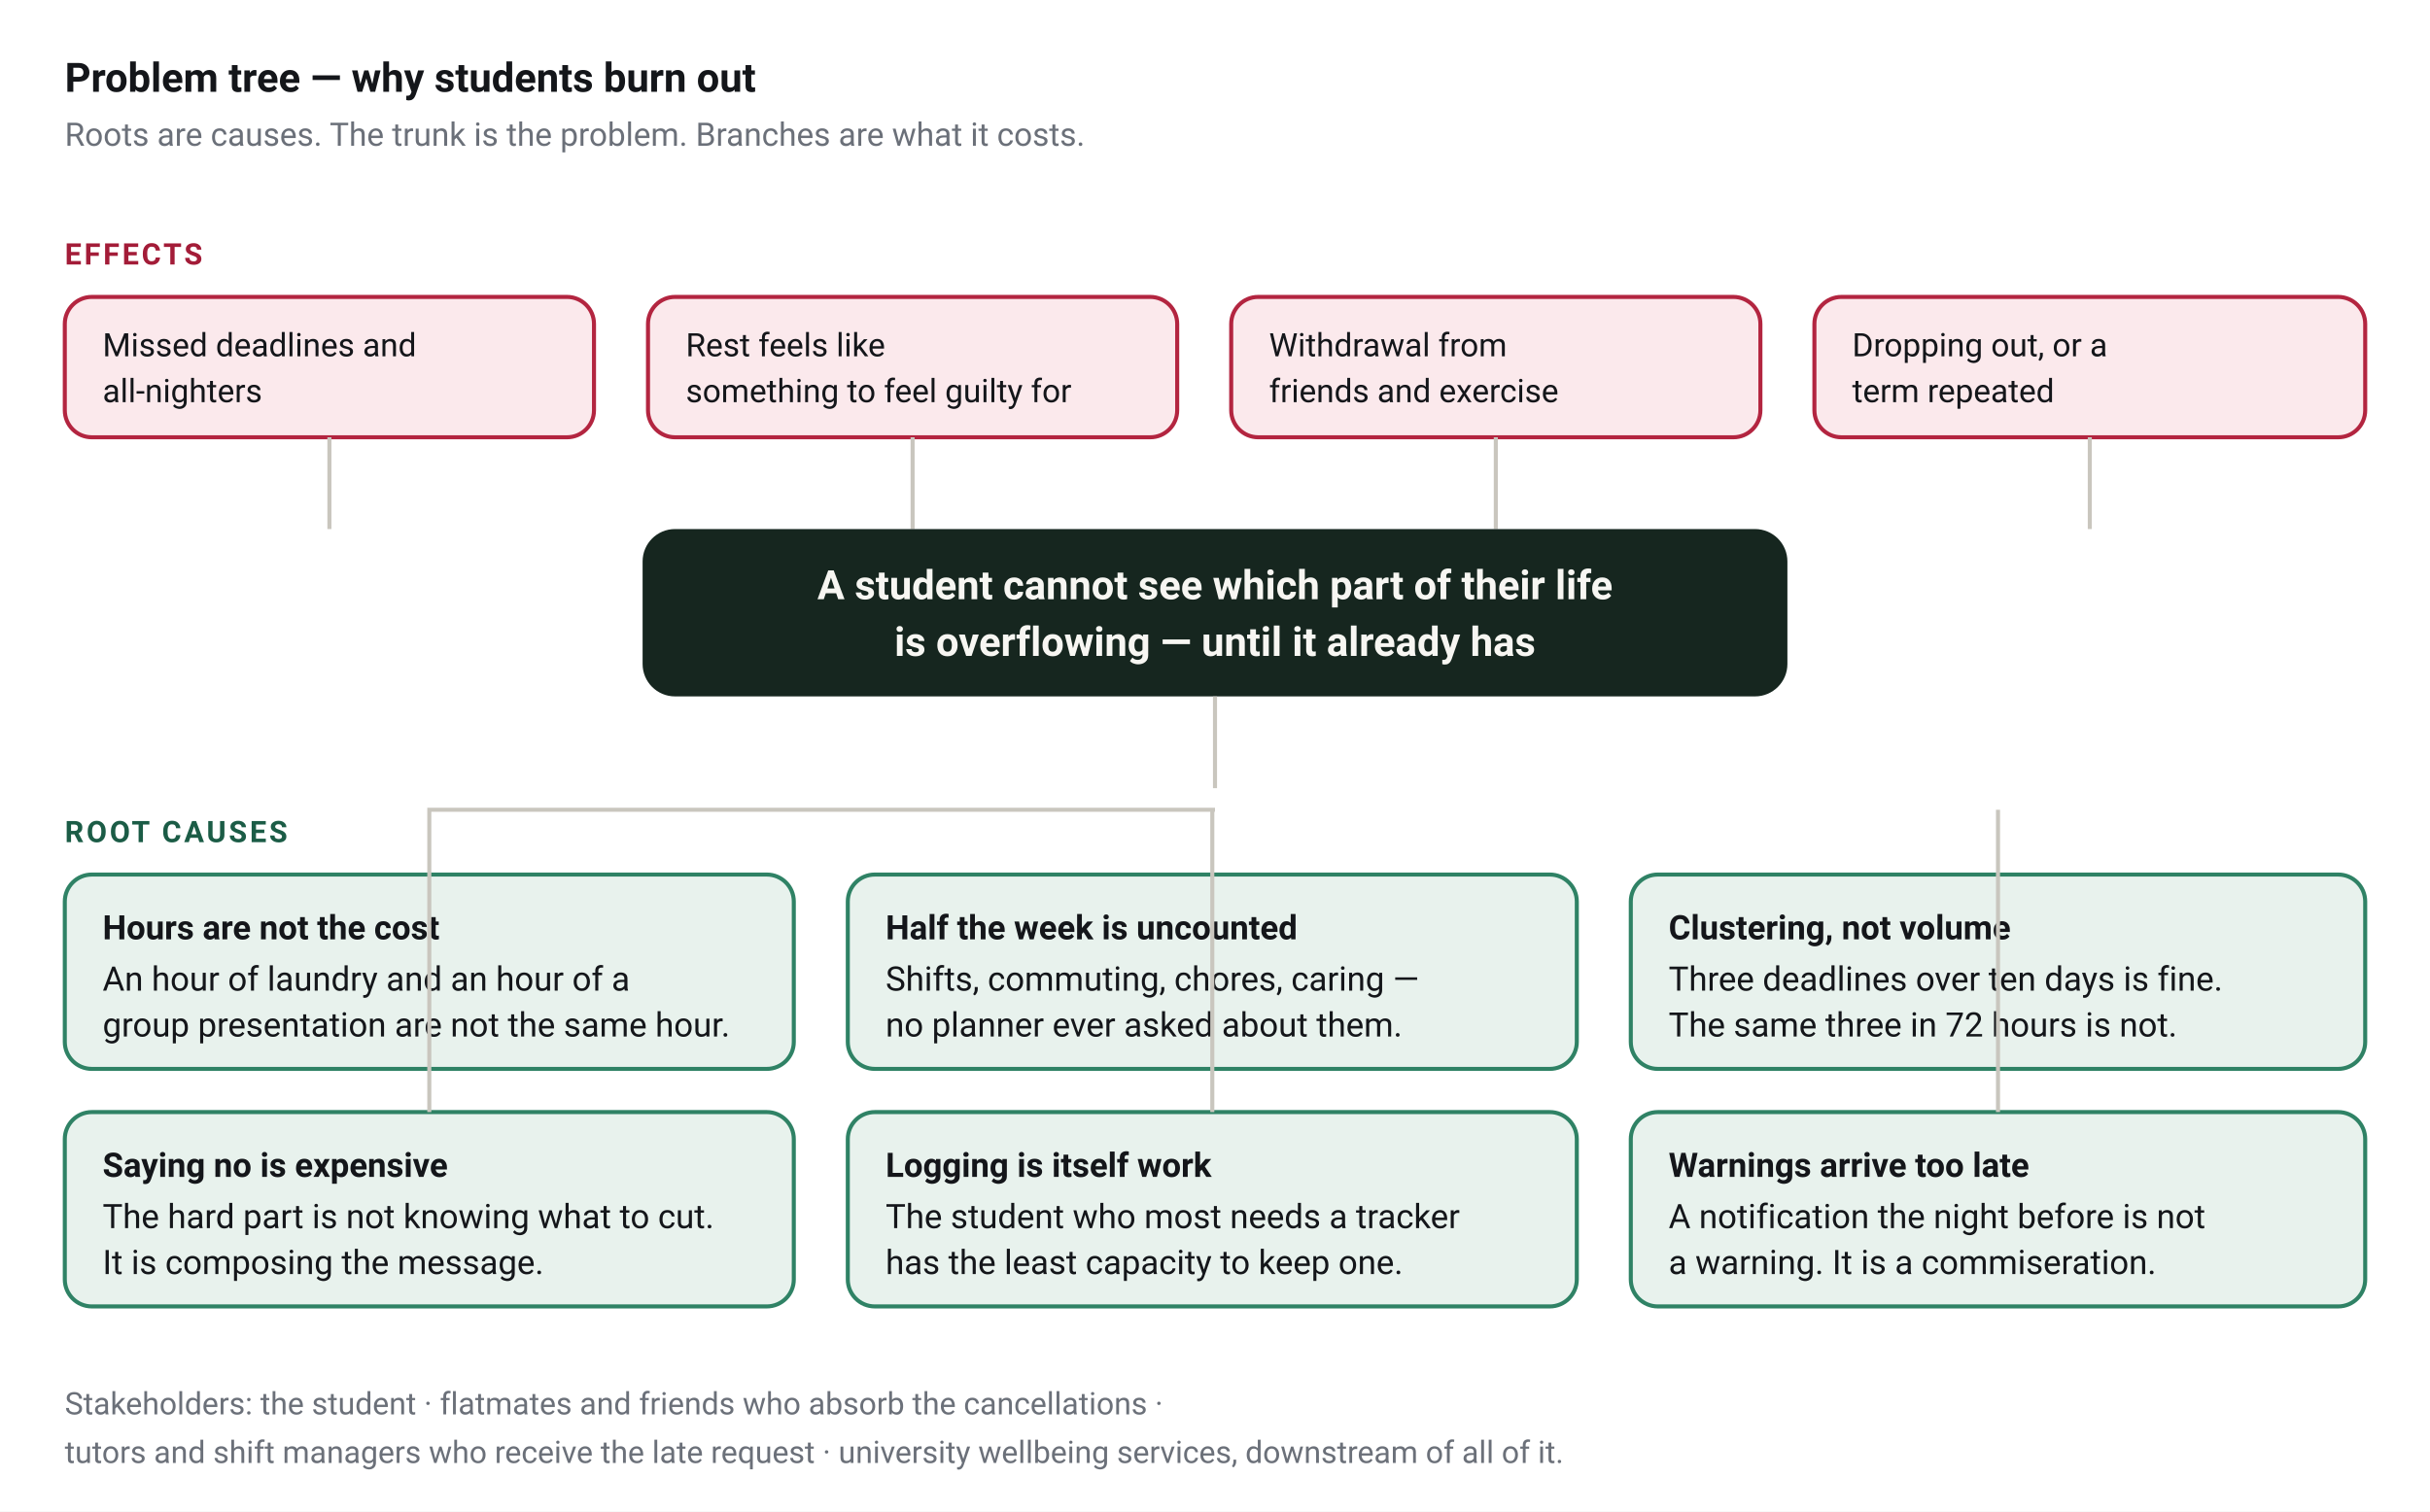
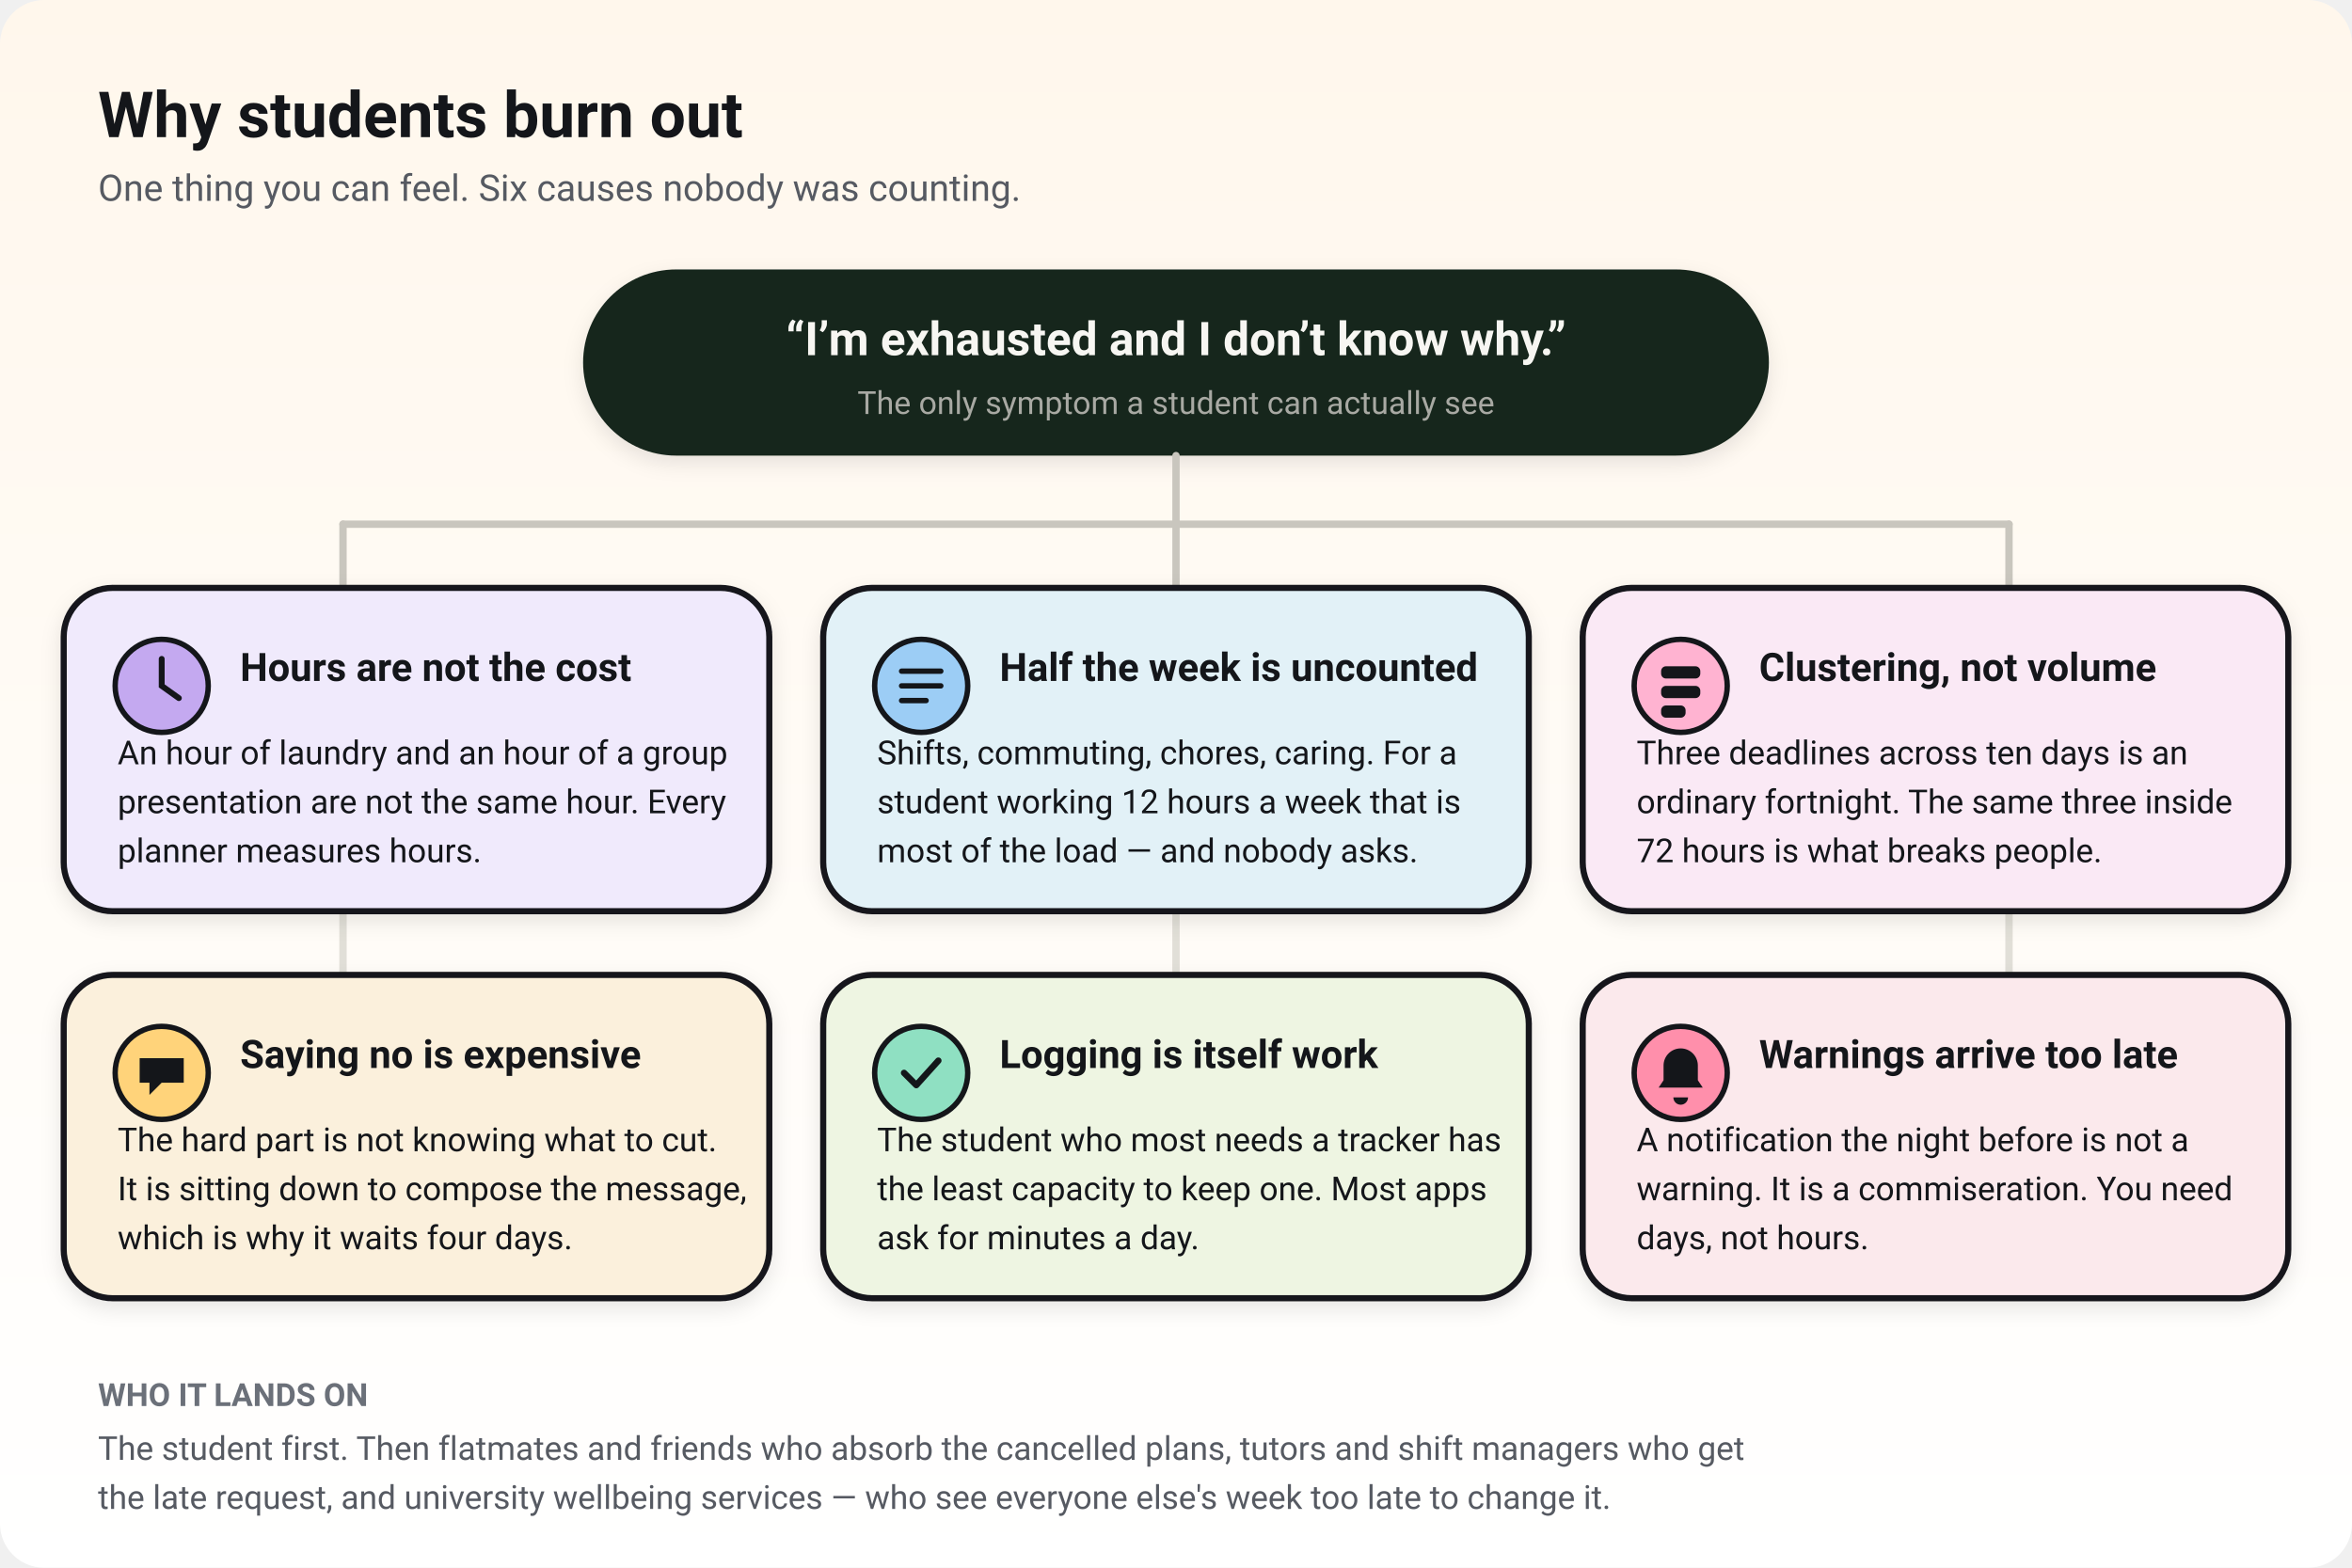
- <svg xmlns="http://www.w3.org/2000/svg" viewBox="0 0 900 560" width="900" height="560" font-family="-apple-system, Segoe UI, Roboto, sans-serif">
-   <rect width="900" height="560" fill="#FFFFFF" />
-   <text x="24" y="34" font-size="15" font-weight="700" fill="#14161A">Problem tree — why students burn out</text>
-   <text x="24" y="54" font-size="12" fill="#6B7079">Roots are causes. The trunk is the problem. Branches are what it costs.</text>
-   <text x="24" y="98" font-size="11" font-weight="700" fill="#A31C38" letter-spacing="1">EFFECTS</text>
-   <g fill="#FBE9EC" stroke="#B32540" stroke-width="1.5">
-     <rect x="24" y="110" width="196" height="52" rx="10" />
-     <rect x="240" y="110" width="196" height="52" rx="10" />
-     <rect x="456" y="110" width="196" height="52" rx="10" />
-     <rect x="672" y="110" width="204" height="52" rx="10" />
+ <svg xmlns="http://www.w3.org/2000/svg" viewBox="0 0 960 640" width="960" height="640" font-family="-apple-system, Segoe UI, Roboto, Helvetica, sans-serif">
+   <defs>
+     <linearGradient id="sky" x1="0" y1="0" x2="0" y2="1">
+       <stop offset="0" stop-color="#FFF7EC" />
+       <stop offset="1" stop-color="#FFFFFF" />
+     </linearGradient>
+     <filter id="soft" x="-20%" y="-20%" width="140%" height="140%">
+       <feDropShadow dx="0" dy="3" stdDeviation="4" flood-color="#14161A" flood-opacity="0.10" />
+     </filter>
+   </defs>
+   <rect width="960" height="640" fill="url(#sky)" rx="18" />
+   <text x="40" y="56" font-size="26" font-weight="700" fill="#14161A">Why students burn out</text>
+   <text x="40" y="82" font-size="15" fill="#565A62">One thing you can feel. Six causes nobody was counting.</text>
+   <g filter="url(#soft)">
+     <rect x="238" y="110" width="484" height="76" rx="38" fill="#16261F" />
  </g>
-   <g font-size="12" fill="#14161A">
-     <text x="38" y="132">Missed deadlines and</text>
-     <text x="38" y="149">all-nighters</text>
-     <text x="254" y="132">Rest feels like</text>
-     <text x="254" y="149">something to feel guilty for</text>
-     <text x="470" y="132">Withdrawal from</text>
-     <text x="470" y="149">friends and exercise</text>
-     <text x="686" y="132">Dropping out, or a</text>
-     <text x="686" y="149">term repeated</text>
+   <text x="480" y="145" font-size="19" font-weight="700" fill="#F7F6F2" text-anchor="middle">“I’m exhausted and I don’t know why.”</text>
+   <text x="480" y="169" font-size="13" fill="#A8A9A3" text-anchor="middle">The only symptom a student can actually see</text>
+   <path d="M480 186 V214" stroke="#C9C6BE" stroke-width="3" stroke-linecap="round" />
+   <path d="M140 214 H820" stroke="#C9C6BE" stroke-width="3" stroke-linecap="round" />
+   <path d="M140 214 V240 M480 214 V240 M820 214 V240" stroke="#C9C6BE" stroke-width="3" stroke-linecap="round" />
+   <path d="M140 372 V398 M480 372 V398 M820 372 V398" stroke="#C9C6BE" stroke-width="3" stroke-linecap="round" opacity="0.55" />
+   <g filter="url(#soft)">
+     <rect x="26" y="240" width="288" height="132" rx="20" fill="#F0EAFC" stroke="#14161A" stroke-width="2.5" />
+     <rect x="336" y="240" width="288" height="132" rx="20" fill="#E2F1F7" stroke="#14161A" stroke-width="2.5" />
+     <rect x="646" y="240" width="288" height="132" rx="20" fill="#FAE9F5" stroke="#14161A" stroke-width="2.5" />
  </g>
-   <path d="M122 162 V196 M338 162 V196 M554 162 V196 M774 162 V196" stroke="#C9C6BE" stroke-width="1.5" />
-   <rect x="238" y="196" width="424" height="62" rx="12" fill="#16261F" />
-   <text x="450" y="222" font-size="15" font-weight="700" fill="#F7F6F2" text-anchor="middle">A student cannot see which part of their life</text>
-   <text x="450" y="243" font-size="15" font-weight="700" fill="#F7F6F2" text-anchor="middle">is overflowing — until it already has</text>
-   <path d="M450 258 V292" stroke="#C9C6BE" stroke-width="1.5" />
-   <text x="24" y="312" font-size="11" font-weight="700" fill="#1B5C46" letter-spacing="1">ROOT CAUSES</text>
-   <g fill="#E8F2ED" stroke="#2F8265" stroke-width="1.5">
-     <rect x="24" y="324" width="270" height="72" rx="10" />
-     <rect x="314" y="324" width="270" height="72" rx="10" />
-     <rect x="604" y="324" width="272" height="72" rx="10" />
-     <rect x="24" y="412" width="270" height="72" rx="10" />
-     <rect x="314" y="412" width="270" height="72" rx="10" />
-     <rect x="604" y="412" width="272" height="72" rx="10" />
+   <circle cx="66" cy="280" r="19" fill="#C4A9F0" stroke="#14161A" stroke-width="2.2" />
+   <path d="M66 269 v11 l7 5" stroke="#14161A" stroke-width="2.4" fill="none" stroke-linecap="round" />
+   <text x="98" y="278" font-size="16" font-weight="700" fill="#14161A">Hours are not the cost</text>
+   <text x="48" y="312" font-size="13.5" fill="#14161A">An hour of laundry and an hour of a group</text>
+   <text x="48" y="332" font-size="13.5" fill="#14161A">presentation are not the same hour. Every</text>
+   <text x="48" y="352" font-size="13.5" fill="#14161A">planner measures hours.</text>
+   <circle cx="376" cy="280" r="19" fill="#9CCDF5" stroke="#14161A" stroke-width="2.2" />
+   <path d="M368 274h16M368 280h16M368 286h10" stroke="#14161A" stroke-width="2.2" stroke-linecap="round" />
+   <text x="408" y="278" font-size="16" font-weight="700" fill="#14161A">Half the week is uncounted</text>
+   <text x="358" y="312" font-size="13.5" fill="#14161A">Shifts, commuting, chores, caring. For a</text>
+   <text x="358" y="332" font-size="13.5" fill="#14161A">student working 12 hours a week that is</text>
+   <text x="358" y="352" font-size="13.5" fill="#14161A">most of the load — and nobody asks.</text>
+   <circle cx="686" cy="280" r="19" fill="#FFB3D1" stroke="#14161A" stroke-width="2.2" />
+   <rect x="678" y="272" width="16" height="5" rx="2" fill="#14161A" />
+   <rect x="678" y="280" width="16" height="5" rx="2" fill="#14161A" />
+   <rect x="678" y="288" width="10" height="5" rx="2" fill="#14161A" />
+   <text x="718" y="278" font-size="16" font-weight="700" fill="#14161A">Clustering, not volume</text>
+   <text x="668" y="312" font-size="13.5" fill="#14161A">Three deadlines across ten days is an</text>
+   <text x="668" y="332" font-size="13.5" fill="#14161A">ordinary fortnight. The same three inside</text>
+   <text x="668" y="352" font-size="13.5" fill="#14161A">72 hours is what breaks people.</text>
+   <g filter="url(#soft)">
+     <rect x="26" y="398" width="288" height="132" rx="20" fill="#FBF0DC" stroke="#14161A" stroke-width="2.5" />
+     <rect x="336" y="398" width="288" height="132" rx="20" fill="#EEF5E2" stroke="#14161A" stroke-width="2.5" />
+     <rect x="646" y="398" width="288" height="132" rx="20" fill="#FBE9EC" stroke="#14161A" stroke-width="2.5" />
  </g>
-   <g font-size="12.5" fill="#14161A">
-     <text x="38" y="348" font-weight="700">Hours are not the cost</text>
-     <text x="38" y="367">An hour of laundry and an hour of a</text>
-     <text x="38" y="384">group presentation are not the same hour.</text>
-     <text x="328" y="348" font-weight="700">Half the week is uncounted</text>
-     <text x="328" y="367">Shifts, commuting, chores, caring —</text>
-     <text x="328" y="384">no planner ever asked about them.</text>
-     <text x="618" y="348" font-weight="700">Clustering, not volume</text>
-     <text x="618" y="367">Three deadlines over ten days is fine.</text>
-     <text x="618" y="384">The same three in 72 hours is not.</text>
-     <text x="38" y="436" font-weight="700">Saying no is expensive</text>
-     <text x="38" y="455">The hard part is not knowing what to cut.</text>
-     <text x="38" y="472">It is composing the message.</text>
-     <text x="328" y="436" font-weight="700">Logging is itself work</text>
-     <text x="328" y="455">The student who most needs a tracker</text>
-     <text x="328" y="472">has the least capacity to keep one.</text>
-     <text x="618" y="436" font-weight="700">Warnings arrive too late</text>
-     <text x="618" y="455">A notification the night before is not</text>
-     <text x="618" y="472">a warning. It is a commiseration.</text>
-   </g>
-   <path d="M159 324 V300 H450 M449 324 V300 M740 324 V300 M159 412 V300 M449 412 V300 M740 412 V300" stroke="#C9C6BE" stroke-width="1.5" fill="none" />
-   <text x="24" y="524" font-size="11.5" fill="#6B7079">Stakeholders: the student · flatmates and friends who absorb the cancellations ·</text>
-   <text x="24" y="542" font-size="11.5" fill="#6B7079">tutors and shift managers who receive the late request · university wellbeing services, downstream of all of it.</text>
+   <circle cx="66" cy="438" r="19" fill="#FFD37A" stroke="#14161A" stroke-width="2.2" />
+   <path d="M57 432h18v10h-9l-5 5v-5h-4z" fill="#14161A" />
+   <text x="98" y="436" font-size="16" font-weight="700" fill="#14161A">Saying no is expensive</text>
+   <text x="48" y="470" font-size="13.5" fill="#14161A">The hard part is not knowing what to cut.</text>
+   <text x="48" y="490" font-size="13.5" fill="#14161A">It is sitting down to compose the message,</text>
+   <text x="48" y="510" font-size="13.5" fill="#14161A">which is why it waits four days.</text>
+   <circle cx="376" cy="438" r="19" fill="#8FE0C2" stroke="#14161A" stroke-width="2.2" />
+   <path d="M369 438l5 5 9-10" stroke="#14161A" stroke-width="2.6" fill="none" stroke-linecap="round" stroke-linejoin="round" />
+   <text x="408" y="436" font-size="16" font-weight="700" fill="#14161A">Logging is itself work</text>
+   <text x="358" y="470" font-size="13.5" fill="#14161A">The student who most needs a tracker has</text>
+   <text x="358" y="490" font-size="13.5" fill="#14161A">the least capacity to keep one. Most apps</text>
+   <text x="358" y="510" font-size="13.5" fill="#14161A">ask for minutes a day.</text>
+   <circle cx="686" cy="438" r="19" fill="#FF8FAB" stroke="#14161A" stroke-width="2.2" />
+   <path d="M686 428a7 7 0 0 0-7 7v6l-2 3h18l-2-3v-6a7 7 0 0 0-7-7zM683 448a3 3 0 0 0 6 0" fill="#14161A" />
+   <text x="718" y="436" font-size="16" font-weight="700" fill="#14161A">Warnings arrive too late</text>
+   <text x="668" y="470" font-size="13.5" fill="#14161A">A notification the night before is not a</text>
+   <text x="668" y="490" font-size="13.5" fill="#14161A">warning. It is a commiseration. You need</text>
+   <text x="668" y="510" font-size="13.5" fill="#14161A">days, not hours.</text>
+   <text x="40" y="574" font-size="13" font-weight="700" fill="#6B7079">WHO IT LANDS ON</text>
+   <text x="40" y="596" font-size="13.5" fill="#565A62">The student first. Then flatmates and friends who absorb the cancelled plans, tutors and shift managers who get</text>
+   <text x="40" y="616" font-size="13.5" fill="#565A62">the late request, and university wellbeing services — who see everyone else's week too late to change it.</text>
</svg>
